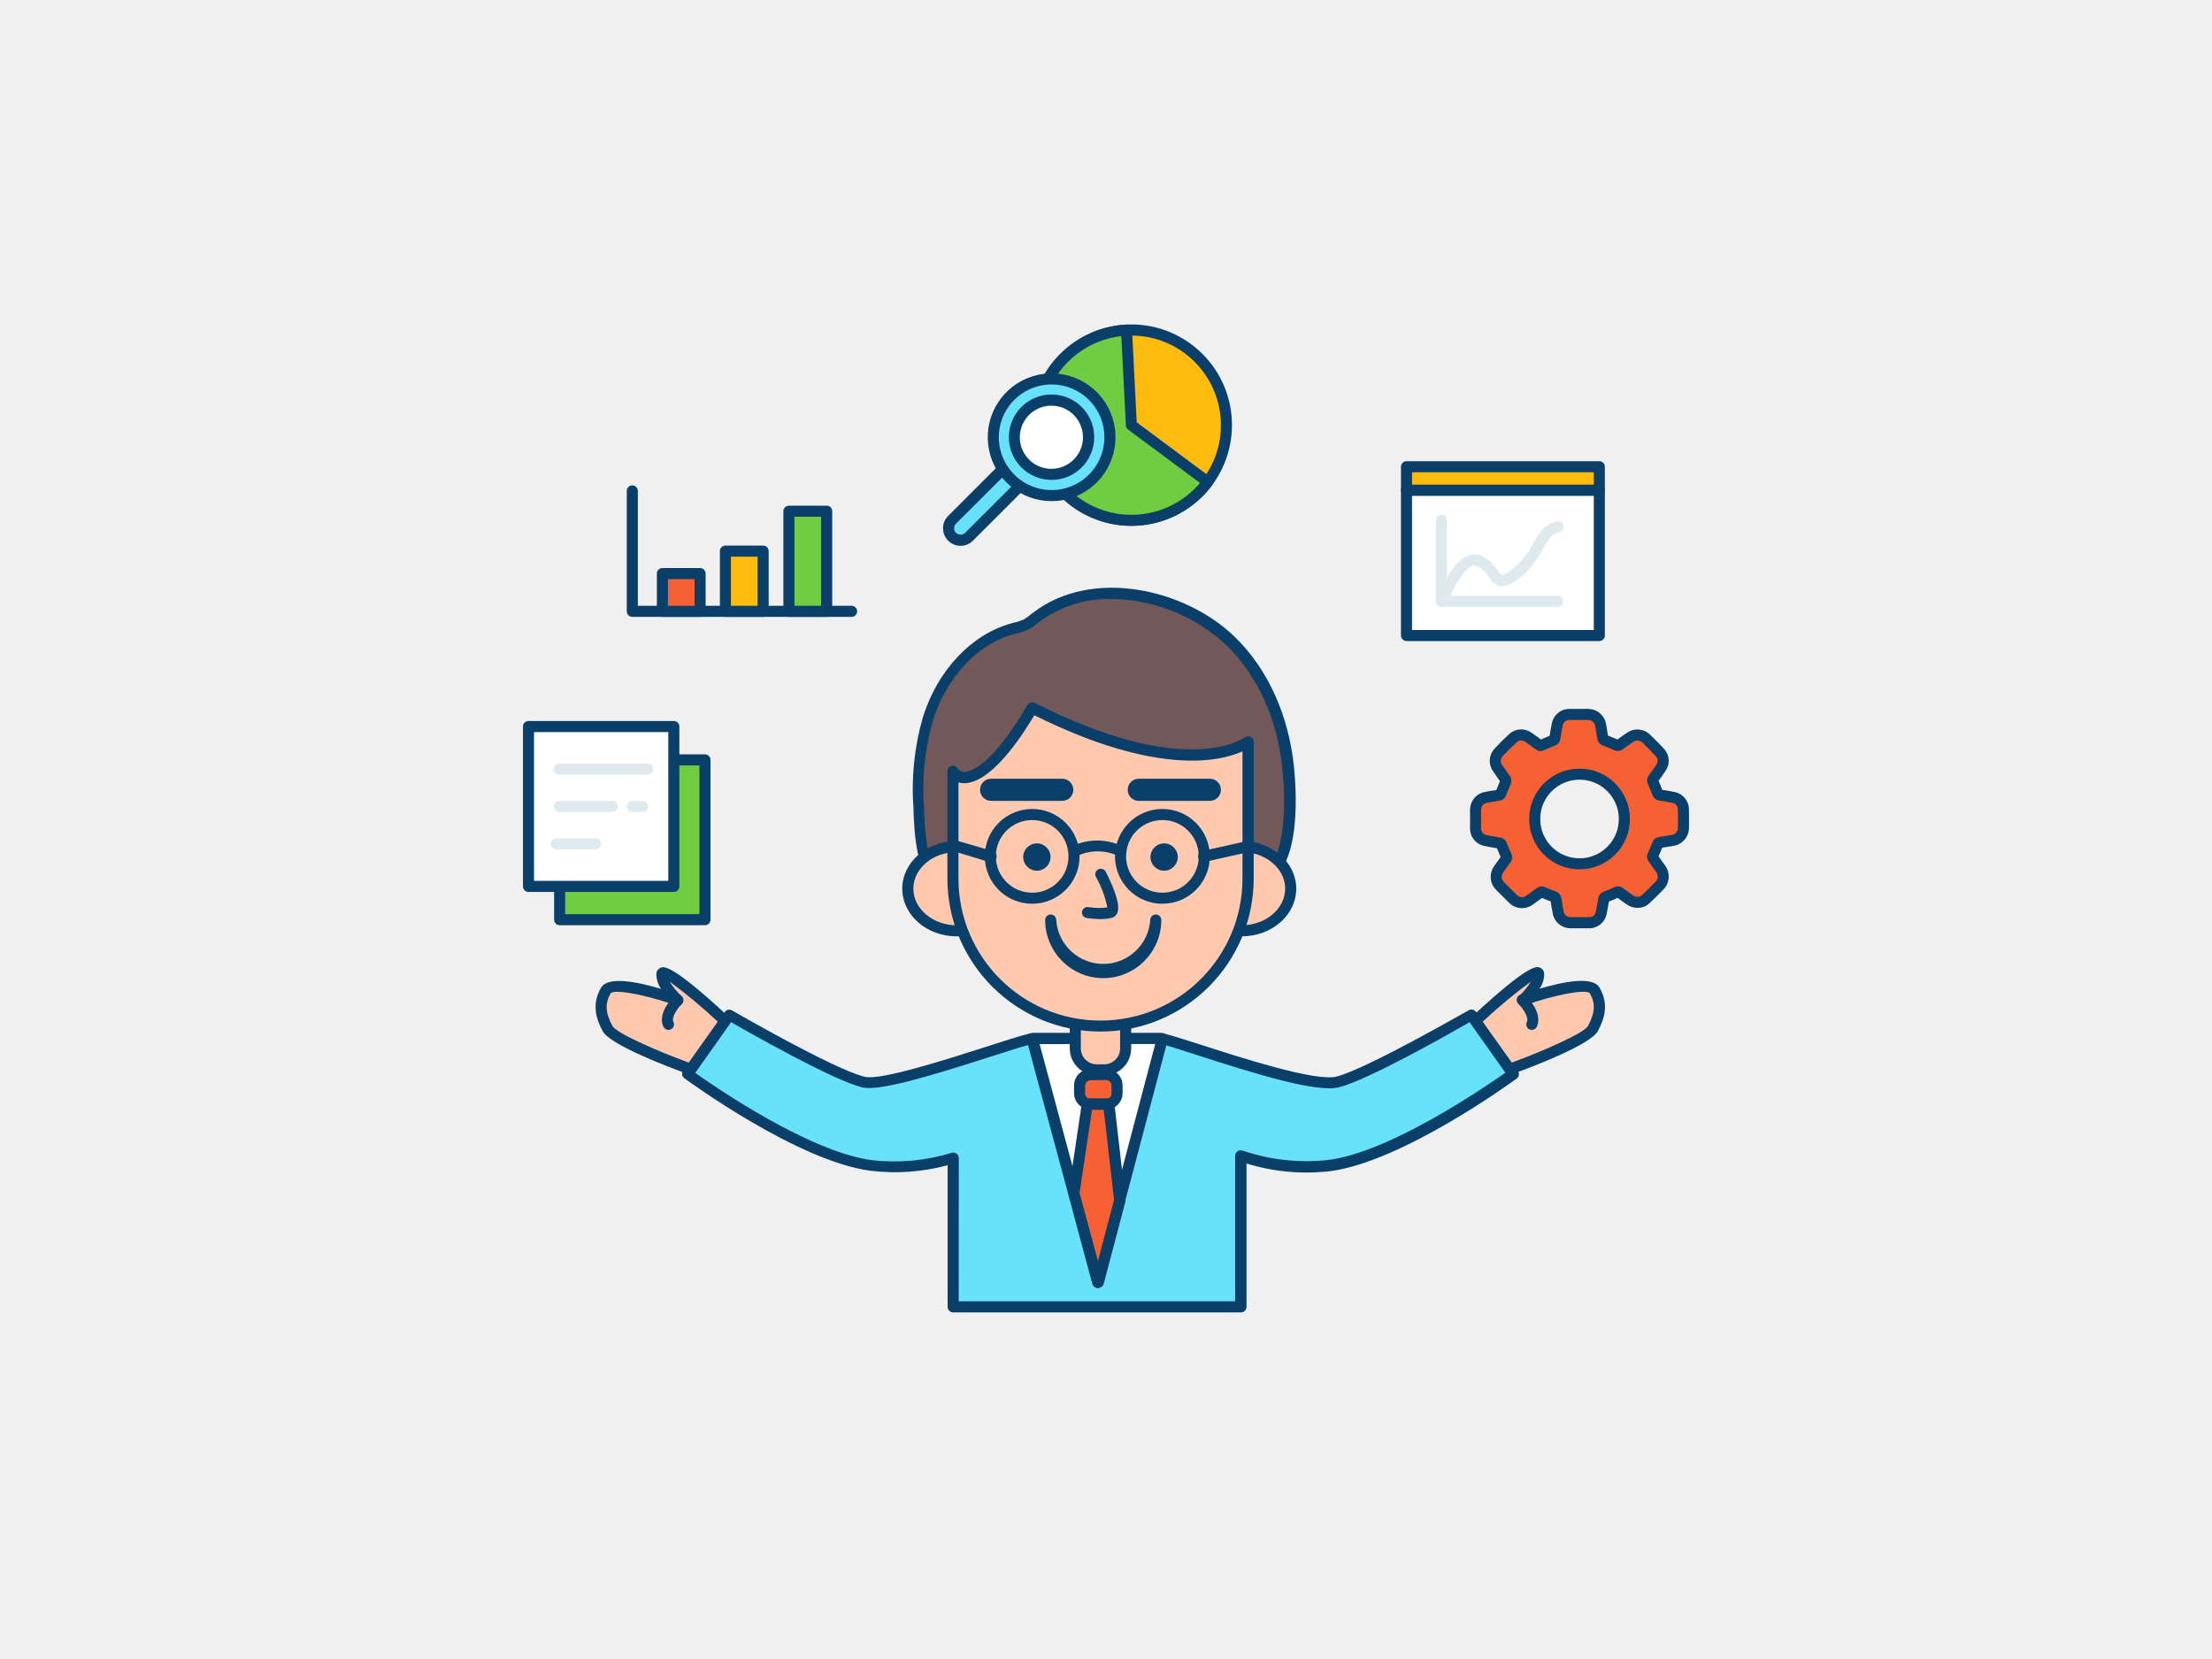
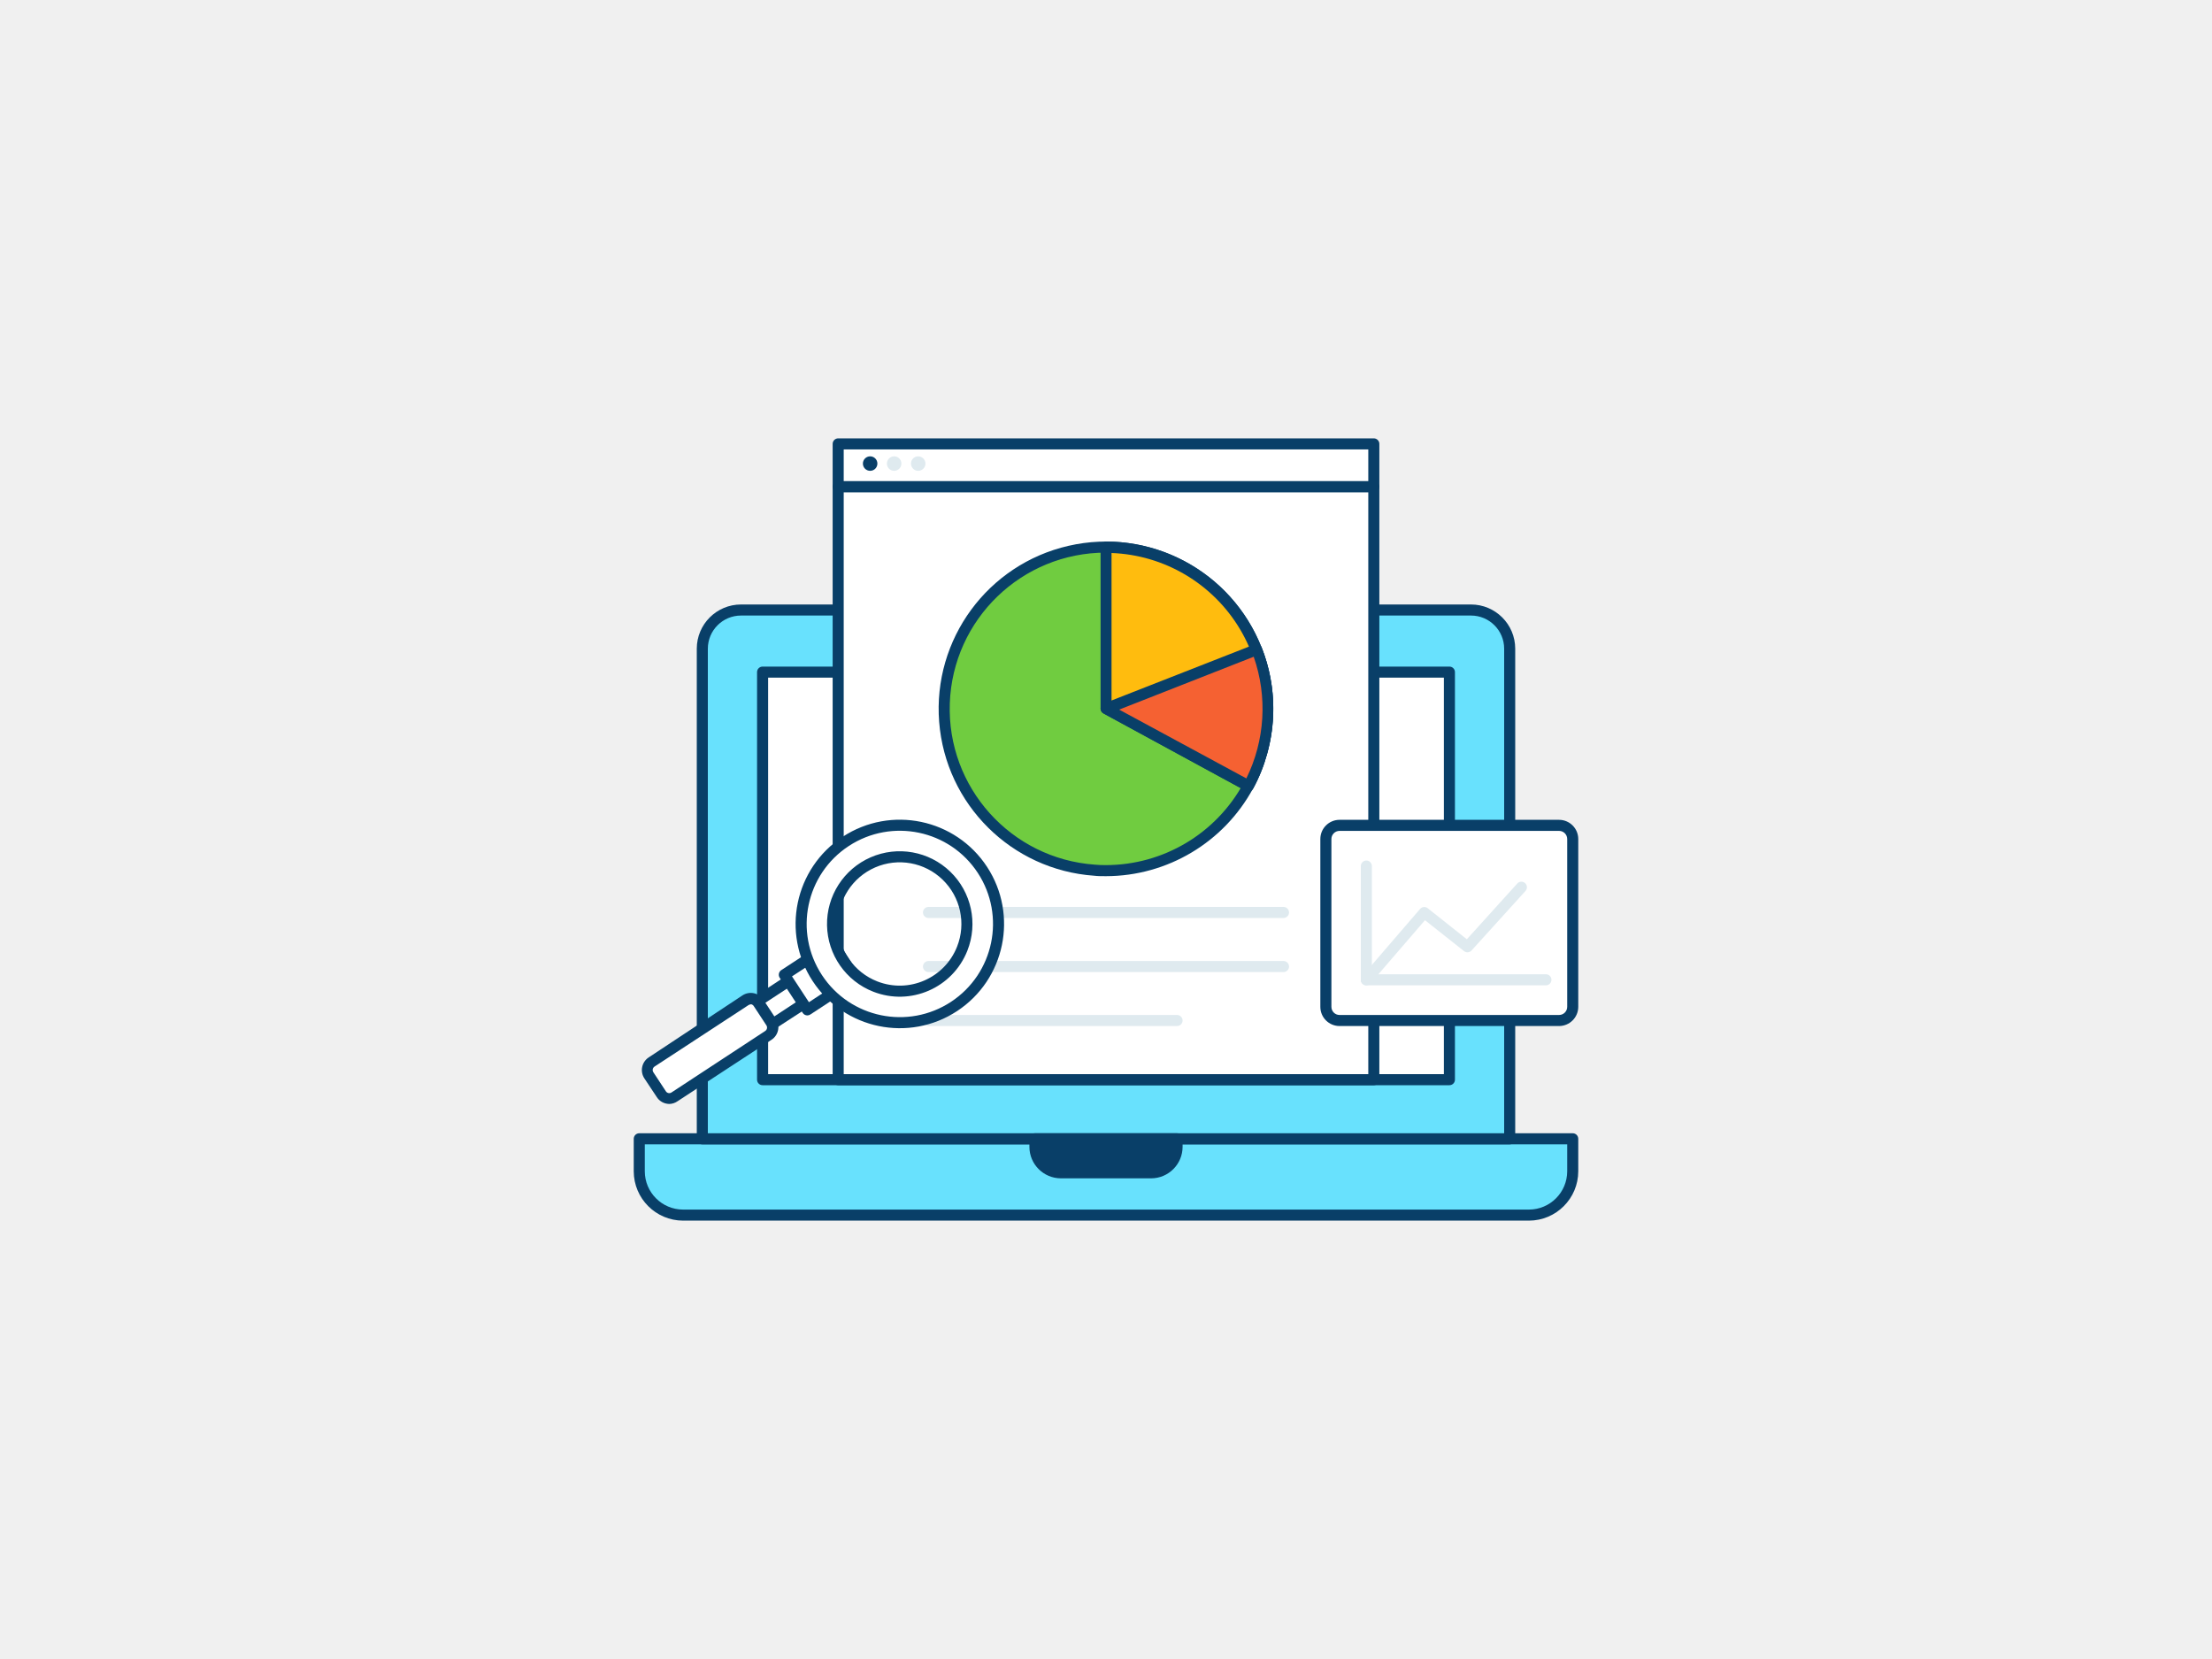
<svg xmlns="http://www.w3.org/2000/svg" viewBox="0 0 400 300">
-   <path d="m273.62 194.21s-20.21 14.86-33.22 16.56a37.46 37.46 0 0 1 -16-1.74v27.29h-52v-26.92a36.79 36.79 0 0 1 -14.81 1.37c-13-1.7-33.21-16.56-33.21-16.56l7.57-10.68s18.47 10.72 24.23 12.15c4.67 1.16 28.61-7.87 30.76-7.87h22.94c1.88 0 26.25 9.3 32 7.87s24.12-12.15 24.12-12.15z" fill="#68e1fd" />
-   <path d="m224.36 237.32h-52a1 1 0 0 1 -1-1v-25.61a36.62 36.62 0 0 1 -13.94 1c-13.12-1.71-32.84-16.13-33.68-16.74a1 1 0 0 1 -.22-1.39l7.54-10.58a1 1 0 0 1 1.32-.28c.18.1 18.41 10.66 24 12 2.82.71 14.93-3.18 22.17-5.5 5-1.62 7.5-2.4 8.35-2.4h22.94c.66 0 2.25.5 7 2 7.35 2.38 21 6.8 24.79 5.87 5.54-1.38 23.77-11.94 23.95-12a1 1 0 0 1 1.32.28l7.58 10.68a1 1 0 0 1 -.22 1.39c-.84.61-20.57 15-33.69 16.74a37 37 0 0 1 -15.16-1.38v25.94a1 1 0 0 1 -1.05.98zm-51-2h50v-26.32a1 1 0 0 1 1.3-.95 35.91 35.91 0 0 0 15.61 1.7c11.17-1.46 28.1-13.07 32-15.8l-6.47-9.13c-3.65 2.1-18.49 10.51-23.69 11.8-4 1-15-2.38-25.89-5.91-2.87-.93-5.85-1.89-6.38-1.93h-22.97c-.64 0-4.25 1.18-7.74 2.3-10.89 3.49-20.15 6.31-23.27 5.54-5.2-1.29-20.05-9.7-23.69-11.8l-6.47 9.18c3.85 2.73 20.78 14.34 32 15.8a35.52 35.52 0 0 0 14.4-1.34 1 1 0 0 1 1.28 1z" fill="#093f68" />
-   <path d="m131.11 184.61s-11.17-10.38-11.42-8.5 2.88 4.75 2.88 4.75-11.64-4.12-13-1.75-.93 4.51.32 6.88 15 7.36 15 7.36z" fill="#ffc9b0" />
-   <path d="m124.91 194.35a1 1 0 0 1 -.34-.06c-3.32-1.2-14.26-5.31-15.59-7.83-1.14-2.16-2.06-4.79-.29-7.85 1.22-2.11 6.43-1.11 10.85.21a4.58 4.58 0 0 1 -.84-2.84 1.22 1.22 0 0 1 .8-1c.58-.21 1.94-.7 12.3 8.92a1 1 0 0 1 .13 1.31l-6.2 8.74a1 1 0 0 1 -.82.4zm-13.28-15c-.63 0-1 .08-1.21.27-1 1.8-1 3.46.33 5.91.64 1.21 7.51 4.31 13.79 6.62l5.25-7.4a97.09 97.09 0 0 0 -8.7-7.25 12.38 12.38 0 0 0 2.16 2.63 1 1 0 0 1 -1 1.68c-4.25-1.5-8.54-2.46-10.62-2.46z" fill="#093f68" />
-   <path d="m210.2 187.81-11.65 44.09-11.9-44.09z" fill="#fff" />
-   <path d="m198.55 232.9a1 1 0 0 1 -1-.74l-11.9-44.09a1 1 0 0 1 .17-.87 1 1 0 0 1 .79-.39h23.59a1 1 0 0 1 .79.39 1 1 0 0 1 .17.87l-11.64 44.09a1 1 0 0 1 -1 .74zm-10.55-44.09 10.54 39.19 10.36-39.21z" fill="#093f68" />
-   <path d="m194.45 184.35h9.1a0 0 0 0 1 0 0v5.24a3.87 3.87 0 0 1 -3.87 3.87h-1.37a3.87 3.87 0 0 1 -3.87-3.87v-5.24a0 0 0 0 1 .01 0z" fill="#ffc9b0" />
-   <path d="m199.69 194.46h-1.37a4.88 4.88 0 0 1 -4.87-4.87v-5.24a1 1 0 0 1 1-1h9.1a1 1 0 0 1 1 1v5.24a4.87 4.87 0 0 1 -4.86 4.87zm-4.24-9.11v4.24a2.88 2.88 0 0 0 2.87 2.87h1.37a2.87 2.87 0 0 0 2.86-2.87v-4.24z" fill="#093f68" />
-   <path d="m168.69 158.22c-2.22-2.75-2.36-8.6-2.53-11.92a46.56 46.56 0 0 1 1.63-16.3c2.32-7.43 7.81-14.27 15.32-16.31a13.07 13.07 0 0 0 2.46-.79 12.51 12.51 0 0 0 1.87-1.3c10.26-7.84 26.31-4.15 35.07 4.28 6.26 6 9.63 14.57 10.47 23.12.53 5.38 1.33 21.36-7.3 19.85-2.37-.42-5.33.16-7.72.24l-17.64.55c-6.32.22-26.58 4.84-31.63-1.42z" fill="#725858" />
-   <path d="m180.18 162.5c-5.31 0-10-.85-12.27-3.66-2.28-2.82-2.54-8.24-2.71-11.82v-.67a47 47 0 0 1 1.68-16.63c2.65-8.51 8.78-15 16-17l.53-.14a8.66 8.66 0 0 0 1.74-.57 8.75 8.75 0 0 0 1.38-1l.33-.25c10.62-8.12 27.38-4.31 36.37 4.35 6 5.79 9.84 14.22 10.78 23.74.44 4.54 1 15.54-3.29 19.53a5.76 5.76 0 0 1 -5.18 1.4 19.91 19.91 0 0 0 -5 .07c-.89.08-1.73.16-2.54.19l-17.64.55c-1.39 0-3.54.32-6 .63a115.48 115.48 0 0 1 -14.18 1.28zm20.82-54.18a21.1 21.1 0 0 0 -13 4.09l-.32.25a8 8 0 0 1 -3.86 1.88l-.5.13c-6.57 1.79-12.17 7.79-14.62 15.64a44.76 44.76 0 0 0 -1.59 15.94v.67c.15 3.12.41 8.35 2.28 10.67 3.55 4.4 16.72 2.72 24.58 1.72 2.55-.32 4.76-.6 6.24-.65l17.64-.55c.75 0 1.56-.1 2.41-.18a21.67 21.67 0 0 1 5.51-.05 3.84 3.84 0 0 0 3.48-.9c3-2.76 3.33-11 2.66-17.86-.89-9.05-4.51-17-10.18-22.5a31.09 31.09 0 0 0 -20.73-8.3z" fill="#093f68" />
-   <ellipse cx="172.98" cy="160.7" fill="#ffc9b0" rx="8.85" ry="7.62" />
-   <path d="m173 169.32c-5.43 0-9.84-3.86-9.84-8.62s4.41-8.62 9.84-8.62 9.85 3.87 9.85 8.62-4.44 8.62-9.85 8.62zm0-15.24c-4.32 0-7.84 3-7.84 6.62s3.52 6.62 7.84 6.62 7.85-3 7.85-6.62-3.54-6.62-7.85-6.62z" fill="#093f68" />
-   <ellipse cx="224.55" cy="160.7" fill="#ffc9b0" rx="8.85" ry="7.62" />
-   <path d="m224.55 169.32c-5.43 0-9.84-3.86-9.84-8.62s4.41-8.62 9.84-8.62 9.85 3.87 9.85 8.62-4.4 8.62-9.85 8.62zm0-15.24c-4.32 0-7.84 3-7.84 6.62s3.52 6.62 7.84 6.62 7.85-3 7.85-6.62-3.52-6.62-7.85-6.62z" fill="#093f68" />
-   <path d="m199 185.54a26.68 26.68 0 0 1 -26.68-26.67v-19.37c1.56 2.56 6.74 1.54 14.33-11.48 28.42 14.4 39 6.14 39 6.14v24.71a26.67 26.67 0 0 1 -26.65 26.67z" fill="#ffc9b0" />
-   <path d="m199 186.54a27.71 27.71 0 0 1 -27.68-27.67v-19.37a1 1 0 0 1 .73-1 1 1 0 0 1 1.13.45 1.36 1.36 0 0 0 1.21.64c1 0 4.87-.91 11.4-12.11a1 1 0 0 1 1.31-.38c27.54 14 37.86 6.32 38 6.25a1 1 0 0 1 1.61.78v24.71a27.71 27.71 0 0 1 -27.71 27.7zm-25.68-45.06v17.39a25.68 25.68 0 0 0 51.36 0v-23c-3.93 1.78-15.31 4.57-37.64-6.53-4.73 7.91-9.2 12.26-12.63 12.29a3.47 3.47 0 0 1 -1.09-.15z" fill="#093f68" />
-   <circle cx="187.5" cy="154.98" fill="#093f68" r="2.47" />
-   <circle cx="210.51" cy="154.98" fill="#093f68" r="2.47" />
-   <path d="m198.93 166.2a16.09 16.09 0 0 1 -2.45-.2 1 1 0 0 1 -.81-1.16 1 1 0 0 1 1.16-.81 12.15 12.15 0 0 0 3.41.07 18.26 18.26 0 0 0 -2.07-5.54 1 1 0 0 1 .43-1.35 1 1 0 0 1 1.34.42c.88 1.69 2.85 5.8 2.1 7.46a1.52 1.52 0 0 1 -1 .89 8.85 8.85 0 0 1 -2.11.22z" fill="#093f68" />
-   <rect fill="#f56132" height="5.31" rx="1.96" width="6.75" x="195.18" y="194.34" />
-   <path d="m200 200.65h-2.83a3 3 0 0 1 -2.95-3v-1.35a3 3 0 0 1 2.95-3h2.83a3 3 0 0 1 3 3v1.39a3 3 0 0 1 -3 2.96zm-2.83-5.31a1 1 0 0 0 -.95 1v1.39a1 1 0 0 0 .95 1h2.83a1 1 0 0 0 1-1v-1.43a1 1 0 0 0 -1-1z" fill="#093f68" />
-   <path d="m202.48 217.03-3.93 14.87-4.35-16.12 2.41-16.13h3.87z" fill="#f56132" />
-   <g fill="#093f68">
-     <path d="m198.55 232.9a1 1 0 0 1 -1-.74l-4.32-16.16a1.14 1.14 0 0 1 0-.41l2.41-16.13a1 1 0 0 1 1-.85h3.87a1 1 0 0 1 1 .89l2 17.38a.78.78 0 0 1 0 .37l-3.92 14.87a1 1 0 0 1 -1 .74zm-3.33-17.18 3.32 12.3 2.92-11.02-1.87-16.31h-2.12z" />
-     <path d="m192.09 144.82h-12.87a2 2 0 1 1 0-4h12.87a2 2 0 0 1 0 4z" />
-     <path d="m218.78 144.82h-12.86a2 2 0 0 1 0-4h12.86a2 2 0 1 1 0 4z" />
-     <path d="m199.48 176.88a10.52 10.52 0 0 1 -10.48-10.51 1 1 0 0 1 2 0 8.52 8.52 0 0 0 17 0 1 1 0 0 1 2 0 10.52 10.52 0 0 1 -10.52 10.51z" />
-     <path d="m186.65 163.43a8.57 8.57 0 1 1 8.57-8.57 8.58 8.58 0 0 1 -8.57 8.57zm0-15.14a6.57 6.57 0 1 0 6.57 6.57 6.58 6.58 0 0 0 -6.57-6.57z" />
-     <path d="m210.2 163.43a8.57 8.57 0 1 1 8.57-8.57 8.57 8.57 0 0 1 -8.57 8.57zm0-15.14a6.57 6.57 0 1 0 6.57 6.57 6.57 6.57 0 0 0 -6.57-6.57z" />
-     <path d="m202.69 154.91a1 1 0 0 1 -.41-.09 8.66 8.66 0 0 0 -7.56 0 1 1 0 0 1 -1-1.73 10.62 10.62 0 0 1 9.38 0 1 1 0 0 1 .5 1.32 1 1 0 0 1 -.91.5z" />
-     <path d="m179.08 155.86a.9.9 0 0 1 -.28 0l-6.1-1.86a1 1 0 0 1 .56-1.92l6.1 1.78a1 1 0 0 1 -.28 2z" />
-     <path d="m217.77 155.86a1 1 0 0 1 -.22-2l8.35-1.86a1 1 0 0 1 .45 1.95l-8.35 1.88a.83.83 0 0 1 -.23.03z" />
-     <path d="m120.88 186.24a1 1 0 0 1 -.91-.57c-1.14-2.45 1.59-5.21 1.9-5.52a1 1 0 0 1 1.4 1.43c-.67.66-1.92 2.32-1.48 3.24a1 1 0 0 1 -.49 1.33 1 1 0 0 1 -.42.09z" />
+   <path d="m115.6 205.93h168.8a0 0 0 0 1 0 0v5.87a7.93 7.93 0 0 1 -7.93 7.93h-152.94a7.93 7.93 0 0 1 -7.93-7.93v-5.87a0 0 0 0 1 0 0z" fill="#68e1fd" />
+   <path d="m276.47 220.73h-152.94a8.94 8.94 0 0 1 -8.93-8.92v-5.88a1 1 0 0 1 1-1h168.8a1 1 0 0 1 1 1v5.88a8.94 8.94 0 0 1 -8.93 8.92zm-159.87-13.8v4.88a6.93 6.93 0 0 0 6.93 6.92h152.94a6.93 6.93 0 0 0 6.93-6.92v-4.88z" fill="#093f68" />
+   <path d="m134 110.27h132a7 7 0 0 1 7 7v88.62a0 0 0 0 1 0 0h-146a0 0 0 0 1 0 0v-88.58a7 7 0 0 1 7-7.04z" fill="#68e1fd" />
+   <path d="m273 206.93h-146a1 1 0 0 1 -1-1v-88.62a8 8 0 0 1 8-8h132a8 8 0 0 1 8 8v88.62a1 1 0 0 1 -1 1zm-145-2h144v-87.62a6 6 0 0 0 -6-6h-132a6 6 0 0 0 -6 6z" fill="#093f68" />
+   <path d="m137.9 121.54h124.21v73.71h-124.21z" fill="#fff" />
+   <path d="m262.1 196.24h-124.2a1 1 0 0 1 -1-1v-73.7a1 1 0 0 1 1-1h124.2a1 1 0 0 1 1 1v73.7a1 1 0 0 1 -1 1zm-123.2-2h122.2v-71.7h-122.2z" fill="#093f68" />
+   <path d="m187.15 205.93h25.71a0 0 0 0 1 0 0v1.46a4.69 4.69 0 0 1 -4.69 4.69h-16.34a4.69 4.69 0 0 1 -4.69-4.69v-1.46a0 0 0 0 1 .01 0z" fill="#093f68" />
+   <path d="m208.17 213.08h-16.34a5.7 5.7 0 0 1 -5.68-5.69v-1.46a1 1 0 0 1 1-1h25.7a1 1 0 0 1 1 1v1.46a5.7 5.7 0 0 1 -5.68 5.69zm-20-6.15v.46a3.69 3.69 0 0 0 3.68 3.69h16.34a3.69 3.69 0 0 0 3.68-3.69v-.46z" fill="#093f68" />
+   <circle cx="200" cy="115.18" fill="#68e1fd" r=".98" />
+   <path d="m200 117.16a2 2 0 1 1 2-2 2 2 0 0 1 -2 2zm0-2s0 0 0 0h1z" fill="#093f68" />
+   <path d="m151.57 87.95h96.86v107.29h-96.86z" fill="#fff" />
+   <path d="m248.43 196.24h-96.86a1 1 0 0 1 -1-1v-107.24a1 1 0 0 1 1-1h96.86a1 1 0 0 1 1 1v107.24a1 1 0 0 1 -1 1zm-95.86-2h94.86v-105.24h-94.86z" fill="#093f68" />
+   <path d="m229.26 128.17a29.06 29.06 0 0 1 -1.1 8 28.15 28.15 0 0 1 -2.42 6 29.31 29.31 0 0 1 -25.74 15.27c-.69 0-1.37 0-2-.08a29.25 29.25 0 1 1 29.25-39.86 28.93 28.93 0 0 1 2.01 10.67z" fill="#70cc40" />
+   <path d="m200 158.44c-.82 0-1.49 0-2.13-.08a30.25 30.25 0 1 1 30.28-41.22 29.94 29.94 0 0 1 2.08 11 30.24 30.24 0 0 1 -1.13 8.24 29.08 29.08 0 0 1 -2.5 6.19 30.32 30.32 0 0 1 -26.6 15.87zm0-58.51a28.25 28.25 0 0 0 -2 56.43 19.65 19.65 0 0 0 2 .08 28.35 28.35 0 0 0 24.85-14.79 27.5 27.5 0 0 0 2.32-5.78 28.25 28.25 0 0 0 -27.17-35.94z" fill="#093f68" />
+   <path d="m229.26 128.17a29.06 29.06 0 0 1 -1.1 8 28.15 28.15 0 0 1 -2.42 6l-25.72-14v-29.24a29.28 29.28 0 0 1 29.24 29.24z" fill="#ffbc0e" />
+   <path d="m225.75 143.13a1 1 0 0 1 -.48-.12l-25.73-14a1 1 0 0 1 -.52-.88v-29.2a1 1 0 0 1 1-1 30.28 30.28 0 0 1 29.1 38.48 29.08 29.08 0 0 1 -2.5 6.19 1 1 0 0 1 -.59.49.9.9 0 0 1 -.28.04zm-24.75-15.56 24.31 13.19a28.28 28.28 0 0 0 -24.31-40.76z" fill="#093f68" />
+   <path d="m229.26 128.17a29.06 29.06 0 0 1 -1.1 8 28.15 28.15 0 0 1 -2.42 6l-25.72-14 27.21-10.67a28.93 28.93 0 0 1 2.03 10.67z" fill="#f56132" />
+   <path d="m225.75 143.13a1 1 0 0 1 -.48-.12l-25.73-14a1 1 0 0 1 .11-1.81l27.22-10.67a1 1 0 0 1 1.29.56 29.83 29.83 0 0 1 2.09 11 30.24 30.24 0 0 1 -1.13 8.24 29.08 29.08 0 0 1 -2.5 6.19 1 1 0 0 1 -.59.49.9.9 0 0 1 -.28.12zm-23.37-14.81 23 12.44a28.52 28.52 0 0 0 1.33-22z" fill="#093f68" />
+   <path d="m232.1 166h-64.2a1 1 0 0 1 0-2h64.2a1 1 0 0 1 0 2z" fill="#dfeaef" />
+   <path d="m232.1 175.78h-64.2a1 1 0 0 1 0-2h64.2a1 1 0 0 1 0 2z" fill="#dfeaef" />
+   <path d="m212.85 185.54h-44.95a1 1 0 0 1 0-2h44.95a1 1 0 0 1 0 2z" fill="#dfeaef" />
+   <rect fill="#fff" height="35.29" rx="2.47" width="44.64" x="239.76" y="149.25" />
+   <path d="m281.93 185.54h-39.7a3.47 3.47 0 0 1 -3.47-3.47v-30.35a3.47 3.47 0 0 1 3.47-3.47h39.7a3.48 3.48 0 0 1 3.47 3.47v30.35a3.48 3.48 0 0 1 -3.47 3.47zm-39.7-35.29a1.47 1.47 0 0 0 -1.47 1.47v30.35a1.47 1.47 0 0 0 1.47 1.47h39.7a1.47 1.47 0 0 0 1.47-1.47v-30.35a1.47 1.47 0 0 0 -1.47-1.47z" fill="#093f68" />
+   <path d="m151.57 80.27h96.86v7.69h-96.86z" fill="#fff" />
+   <path d="m248.43 89h-96.86a1 1 0 0 1 -1-1v-7.73a1 1 0 0 1 1-1h96.86a1 1 0 0 1 1 1v7.73a1 1 0 0 1 -1 1zm-95.86-2h94.86v-5.73h-94.86z" fill="#093f68" />
+   <circle cx="157.35" cy="83.83" fill="#093f68" r="1.31" />
+   <g fill="#dfeaef">
+     <circle cx="161.69" cy="83.83" r="1.31" />
+     <circle cx="166.04" cy="83.83" r="1.31" />
+     <path d="m279.55 178.18h-32.47a1 1 0 0 1 -1-1v-20.57a1 1 0 0 1 2 0v19.57h31.47a1 1 0 0 1 0 2z" />
+     <path d="m247.08 178.18a1 1 0 0 1 -.66-.24 1 1 0 0 1 -.1-1.41l10.48-12.17a1 1 0 0 1 1.37-.13l7.08 5.62 9.12-10.08a1 1 0 0 1 1.42-.07 1 1 0 0 1 .07 1.41l-9.76 10.77a1 1 0 0 1 -1.36.11l-7.06-5.59-9.85 11.43a1 1 0 0 1 -.75.35z" />
  </g>
-   <path d="m266.8 184.61s11.17-10.38 11.42-8.5-2.87 4.75-2.87 4.75 11.63-4.12 13-1.75.94 4.51-.31 6.88-15.04 7.36-15.04 7.36z" fill="#ffc9b0" />
-   <path d="m273 194.35a1 1 0 0 1 -.81-.42l-6.19-8.74a1 1 0 0 1 .14-1.31c10.35-9.62 11.71-9.13 12.29-8.92a1.22 1.22 0 0 1 .8 1 4.52 4.52 0 0 1 -.84 2.84c4.43-1.32 9.63-2.32 10.85-.21 1.78 3.06.85 5.69-.29 7.85-1.33 2.52-12.27 6.63-15.59 7.83a1 1 0 0 1 -.36.08zm-4.88-9.6 5.26 7.4c6.27-2.31 13.14-5.41 13.78-6.62 1.29-2.45 1.38-4.11.33-5.92-.68-.79-6.31.25-11.81 2.2a1 1 0 0 1 -1-1.68 12.38 12.38 0 0 0 2.16-2.63 95.57 95.57 0 0 0 -8.72 7.25z" fill="#093f68" />
-   <path d="m277 186.24a1.06 1.06 0 0 1 -.42-.09 1 1 0 0 1 -.48-1.33c.43-.92-.84-2.61-1.48-3.24a1 1 0 1 1 1.39-1.43c.32.31 3 3.07 1.9 5.52a1 1 0 0 1 -.91.57z" fill="#093f68" />
-   <path d="m101.2 137.41h26.28v28.91h-26.28z" fill="#70cc40" />
-   <path d="m127.48 167.31h-26.28a1 1 0 0 1 -1-1v-28.9a1 1 0 0 1 1-1h26.28a1 1 0 0 1 1 1v28.9a1 1 0 0 1 -1 1zm-25.28-2h24.28v-26.9h-24.28z" fill="#093f68" />
-   <path d="m95.57 131.38h26.28v28.91h-26.28z" fill="#fff" />
-   <path d="m121.85 161.29h-26.28a1 1 0 0 1 -1-1v-28.91a1 1 0 0 1 1-1h26.28a1 1 0 0 1 1 1v28.91a1 1 0 0 1 -1 1zm-25.28-2h24.28v-26.91h-24.28z" fill="#093f68" />
-   <path d="m117.14 140.08h-16a1 1 0 0 1 0-2h16a1 1 0 1 1 0 2z" fill="#dfeaef" />
-   <path d="m110.73 146.83h-9.57a1 1 0 0 1 0-2h9.57a1 1 0 0 1 0 2z" fill="#dfeaef" />
-   <path d="m116.22 146.83h-1.88a1 1 0 0 1 0-2h1.88a1 1 0 0 1 0 2z" fill="#dfeaef" />
-   <path d="m107.71 153.59h-7.11a1 1 0 0 1 0-2h7.11a1 1 0 1 1 0 2z" fill="#dfeaef" />
-   <path d="m154 111.55h-39.66a1 1 0 0 1 -1-1v-21.78a1 1 0 0 1 2 0v20.78h38.66a1 1 0 0 1 0 2z" fill="#093f68" />
-   <path d="m119.78 103.72h6.82v6.82h-6.82z" fill="#f56132" />
-   <path d="m126.6 111.55h-6.82a1 1 0 0 1 -1-1v-6.83a1 1 0 0 1 1-1h6.82a1 1 0 0 1 1 1v6.83a1 1 0 0 1 -1 1zm-5.82-2h4.82v-4.83h-4.82z" fill="#093f68" />
-   <path d="m131.22 99.66h6.82v10.89h-6.82z" fill="#ffbc0e" />
-   <path d="m138 111.55h-6.82a1 1 0 0 1 -1-1v-10.89a1 1 0 0 1 1-1h6.82a1 1 0 0 1 1 1v10.89a1 1 0 0 1 -1 1zm-5.82-2h4.82v-8.89h-4.82z" fill="#093f68" />
-   <path d="m142.66 92.44h6.82v18.11h-6.82z" fill="#70cc40" />
-   <path d="m149.49 111.55h-6.83a1 1 0 0 1 -1-1v-18.11a1 1 0 0 1 1-1h6.83a1 1 0 0 1 1 1v18.11a1 1 0 0 1 -1 1zm-5.83-2h4.83v-16.11h-4.83z" fill="#093f68" />
-   <path d="m254.34 88.64h34.87v26.28h-34.87z" fill="#fff" />
-   <path d="m289.21 115.92h-34.87a1 1 0 0 1 -1-1v-26.28a1 1 0 0 1 1-1h34.87a1 1 0 0 1 1 1v26.28a1 1 0 0 1 -1 1zm-33.87-2h32.87v-24.28h-32.87z" fill="#093f68" />
-   <path d="m254.34 84.4h34.87v4.25h-34.87z" fill="#ffbc0e" />
-   <path d="m289.21 89.64h-34.87a1 1 0 0 1 -1-1v-4.24a1 1 0 0 1 1-1h34.87a1 1 0 0 1 1 1v4.24a1 1 0 0 1 -1 1zm-33.87-2h32.87v-2.24h-32.87z" fill="#093f68" />
-   <path d="m281.66 109.73h-21a1 1 0 0 1 -1-1v-14.64a1 1 0 1 1 2 0v13.64h20a1 1 0 0 1 0 2z" fill="#dfeaef" />
-   <path d="m260.7 109.73a.84.84 0 0 1 -.35-.07 1 1 0 0 1 -.59-1.28c.25-.67 2.53-6.56 5.61-7.87a3.09 3.09 0 0 1 2.51 0 6.74 6.74 0 0 1 2.92 2.61c.27.39.58.82.76.85s.61 0 2-1.08a13.84 13.84 0 0 0 3.63-4.57c1-1.77 1.95-3.45 4.24-4a1 1 0 1 1 .51 1.93c-1.41.37-2 1.32-3 3.11a15.81 15.81 0 0 1 -4.13 5.16c-1.51 1.18-2.56 1.62-3.5 1.48a3.21 3.21 0 0 1 -2.1-1.68 4.85 4.85 0 0 0 -2.09-1.92 1.08 1.08 0 0 0 -.93 0c-1.73.74-3.69 4.52-4.51 6.73a1 1 0 0 1 -.98.6z" fill="#dfeaef" />
-   <circle cx="204.58" cy="76.88" fill="#ffbc0e" r="17.2" />
-   <path d="m204.58 95.09a18.21 18.21 0 1 1 18.2-18.21 18.23 18.23 0 0 1 -18.2 18.21zm0-34.41a16.21 16.21 0 1 0 16.2 16.2 16.22 16.22 0 0 0 -16.2-16.2z" fill="#093f68" />
-   <path d="m204.58 76.88 13.81 10.26a17.21 17.21 0 1 1 -14.68-27.44z" fill="#70cc40" />
-   <path d="m204.58 95.09a18.21 18.21 0 0 1 -.92-36.39 1 1 0 0 1 1.05.95l.84 16.71 13.44 10a1 1 0 0 1 .2 1.4 18.29 18.29 0 0 1 -14.61 7.33zm-1.81-34.31a16.21 16.21 0 1 0 14.23 26.55l-13-9.65a1 1 0 0 1 -.4-.75z" fill="#093f68" />
-   <path d="m179 75.35h4.34a0 0 0 0 1 0 0v23.27a2.17 2.17 0 0 1 -2.17 2.17 2.17 2.17 0 0 1 -2.17-2.17v-23.27a0 0 0 0 1 0 0z" fill="#68e1fd" transform="matrix(.7071068 .7071068 -.7071068 .7071068 115.33 -102.31)" />
-   <path d="m173.7 98.7a3.14 3.14 0 0 1 -2.24-.93 3.16 3.16 0 0 1 -.93-2.24 3.12 3.12 0 0 1 .93-2.24l16.46-16.46a1 1 0 0 1 1.41 0l3.07 3.07a1 1 0 0 1 0 1.41l-16.46 16.46a3.14 3.14 0 0 1 -2.24.93zm14.92-19.7-15.75 15.7a1.17 1.17 0 0 0 0 1.65 1.19 1.19 0 0 0 1.66 0l15.75-15.74z" fill="#093f68" />
-   <circle cx="190.16" cy="79.07" fill="#68e1fd" r="10.56" />
-   <path d="m190.16 90.62a11.55 11.55 0 1 1 8.17-3.38 11.54 11.54 0 0 1 -8.17 3.38zm0-21.1a9.55 9.55 0 1 0 6.75 2.79 9.53 9.53 0 0 0 -6.75-2.79z" fill="#093f68" />
-   <circle cx="190.16" cy="79.07" fill="#fff" r="6.71" />
-   <path d="m190.16 86.78a7.72 7.72 0 1 1 5.45-2.26 7.65 7.65 0 0 1 -5.45 2.26zm0-13.42a5.71 5.71 0 1 0 4 9.75 5.71 5.71 0 0 0 -4-9.75z" fill="#093f68" />
-   <path d="m304.41 146.28a2.2 2.2 0 0 0 -1.7-2.06c-.83-.18-1.66-.31-2.49-.44a.53.53 0 0 1 -.49-.41c-.25-.66-.53-1.31-.81-2a.42.42 0 0 1 0-.5c.5-.69 1-1.37 1.47-2.09a2.17 2.17 0 0 0 -.19-2.66c-.76-.84-1.58-1.62-2.37-2.42a2.33 2.33 0 0 0 -3.18-.29q-.94.65-1.86 1.32a.42.42 0 0 1 -.5 0q-1.05-.47-2.13-.87a.45.45 0 0 1 -.32-.39c-.12-.76-.25-1.52-.38-2.28a2.3 2.3 0 0 0 -2.2-2q-1.76 0-3.51 0a2.21 2.21 0 0 0 -2.13 1.74c-.19.85-.32 1.71-.46 2.57a.45.45 0 0 1 -.32.39c-.69.27-1.37.56-2 .86a.39.39 0 0 1 -.47 0c-.68-.51-1.36-1-2.06-1.47a2.19 2.19 0 0 0 -2.69.17c-.89.82-1.76 1.67-2.58 2.56a2.25 2.25 0 0 0 -.15 3c.45.66.93 1.3 1.38 2a.43.43 0 0 1 0 .35c-.28.73-.58 1.46-.89 2.19a.43.43 0 0 1 -.28.23c-.75.14-1.51.26-2.27.38a2.31 2.31 0 0 0 -2 2.14v3.67a2.2 2.2 0 0 0 1.69 2c.87.2 1.75.33 2.63.48a.43.43 0 0 1 .37.3c.27.7.57 1.38.87 2.07a.36.36 0 0 1 0 .44c-.46.63-.92 1.26-1.36 1.9a2.32 2.32 0 0 0 .26 3.09c.74.75 1.48 1.49 2.23 2.22a2.3 2.3 0 0 0 3.16.24c.64-.45 1.28-.9 1.9-1.36a.38.38 0 0 1 .42 0c.65.28 1.3.56 2 .8a.51.51 0 0 1 .37.46c.11.76.23 1.51.37 2.25a2.27 2.27 0 0 0 2.1 2h3.7a2.2 2.2 0 0 0 2-1.72c.18-.83.31-1.67.45-2.51a.49.49 0 0 1 .35-.44c.69-.26 1.37-.55 2-.85a.41.41 0 0 1 .45 0l1.9 1.36a2.43 2.43 0 0 0 1.54.47 2 2 0 0 0 1.36-.56c.81-.76 1.59-1.55 2.37-2.33a2.35 2.35 0 0 0 .29-3.24c-.43-.62-.87-1.24-1.32-1.85a.41.41 0 0 1 -.05-.45c.3-.68.59-1.37.86-2.07a.46.46 0 0 1 .4-.32c.76-.11 1.52-.24 2.28-.37a2.29 2.29 0 0 0 2-2.18q.04-1.72-.01-3.52zm-18.81 9.93a8.11 8.11 0 1 1 8.14-8.1 8.11 8.11 0 0 1 -8.14 8.1z" fill="#f56132" stroke="#093f68" stroke-linecap="round" stroke-linejoin="round" stroke-width="2" />
+   <path d="m138.99 175.87h4.95v10.37h-4.95z" fill="#fff" transform="matrix(.5484392 .8361905 -.8361905 .5484392 215.26 -36.54)" />
+   <path d="m138.49 187a1 1 0 0 1 -.84-.45l-2.71-4.14a1 1 0 0 1 -.15-.75 1 1 0 0 1 .43-.63l8.68-5.69a1 1 0 0 1 1.38.29l2.71 4.14a1 1 0 0 1 -.29 1.38l-8.7 5.65a1 1 0 0 1 -.51.2zm-1.33-4.85 1.61 2.47 7-4.59-1.61-2.47z" fill="#093f68" />
+   <path d="m144.45 171.41h7.59v10.37h-7.59z" fill="#fff" transform="matrix(.5484392 .8361905 -.8361905 .5484392 214.6 -44.22)" />
+   <path d="m146 183.62a1 1 0 0 1 -.84-.45l-4.16-6.35a1 1 0 0 1 .28-1.39l8.67-5.68a1 1 0 0 1 1.39.28l4.16 6.35a1 1 0 0 1 .15.75 1.06 1.06 0 0 1 -.43.64l-8.68 5.68a1 1 0 0 1 -.54.17zm-2.78-7.06 3.06 4.67 7-4.59-3.07-4.64z" fill="#093f68" />
+   <rect fill="#fff" height="23.76" rx="1.74" transform="matrix(.5484392 .8361905 -.8361905 .5484392 216.53 -21.76)" width="7.59" x="124.62" y="177.73" />
+   <path d="m121.07 199.63a2.6 2.6 0 0 1 -.56-.06 2.66 2.66 0 0 1 -1.74-1.18l-2.25-3.39a2.73 2.73 0 0 1 .79-3.79l16.95-11.21a2.73 2.73 0 0 1 3.79.79l2.26 3.44a2.74 2.74 0 0 1 -.79 3.79l-17 11.12a2.72 2.72 0 0 1 -1.45.49zm14.69-18a.72.72 0 0 0 -.4.12l-17 11.12a.77.77 0 0 0 -.32.47.75.75 0 0 0 .11.56l2.26 3.44a.73.73 0 0 0 .46.32.74.74 0 0 0 .56-.11l16.95-11.12a.74.74 0 0 0 .22-1l-2.26-3.44a.75.75 0 0 0 -.58-.4z" fill="#093f68" />
+   <path d="m177.66 157.31a17.85 17.85 0 1 0 -5.14 24.69 17.86 17.86 0 0 0 5.14-24.69zm-19.38 21.09a12.15 12.15 0 1 1 15.72-6.85 12.15 12.15 0 0 1 -15.72 6.85z" fill="#fff" stroke="#093f68" stroke-linecap="round" stroke-linejoin="round" stroke-width="2" />
</svg>
